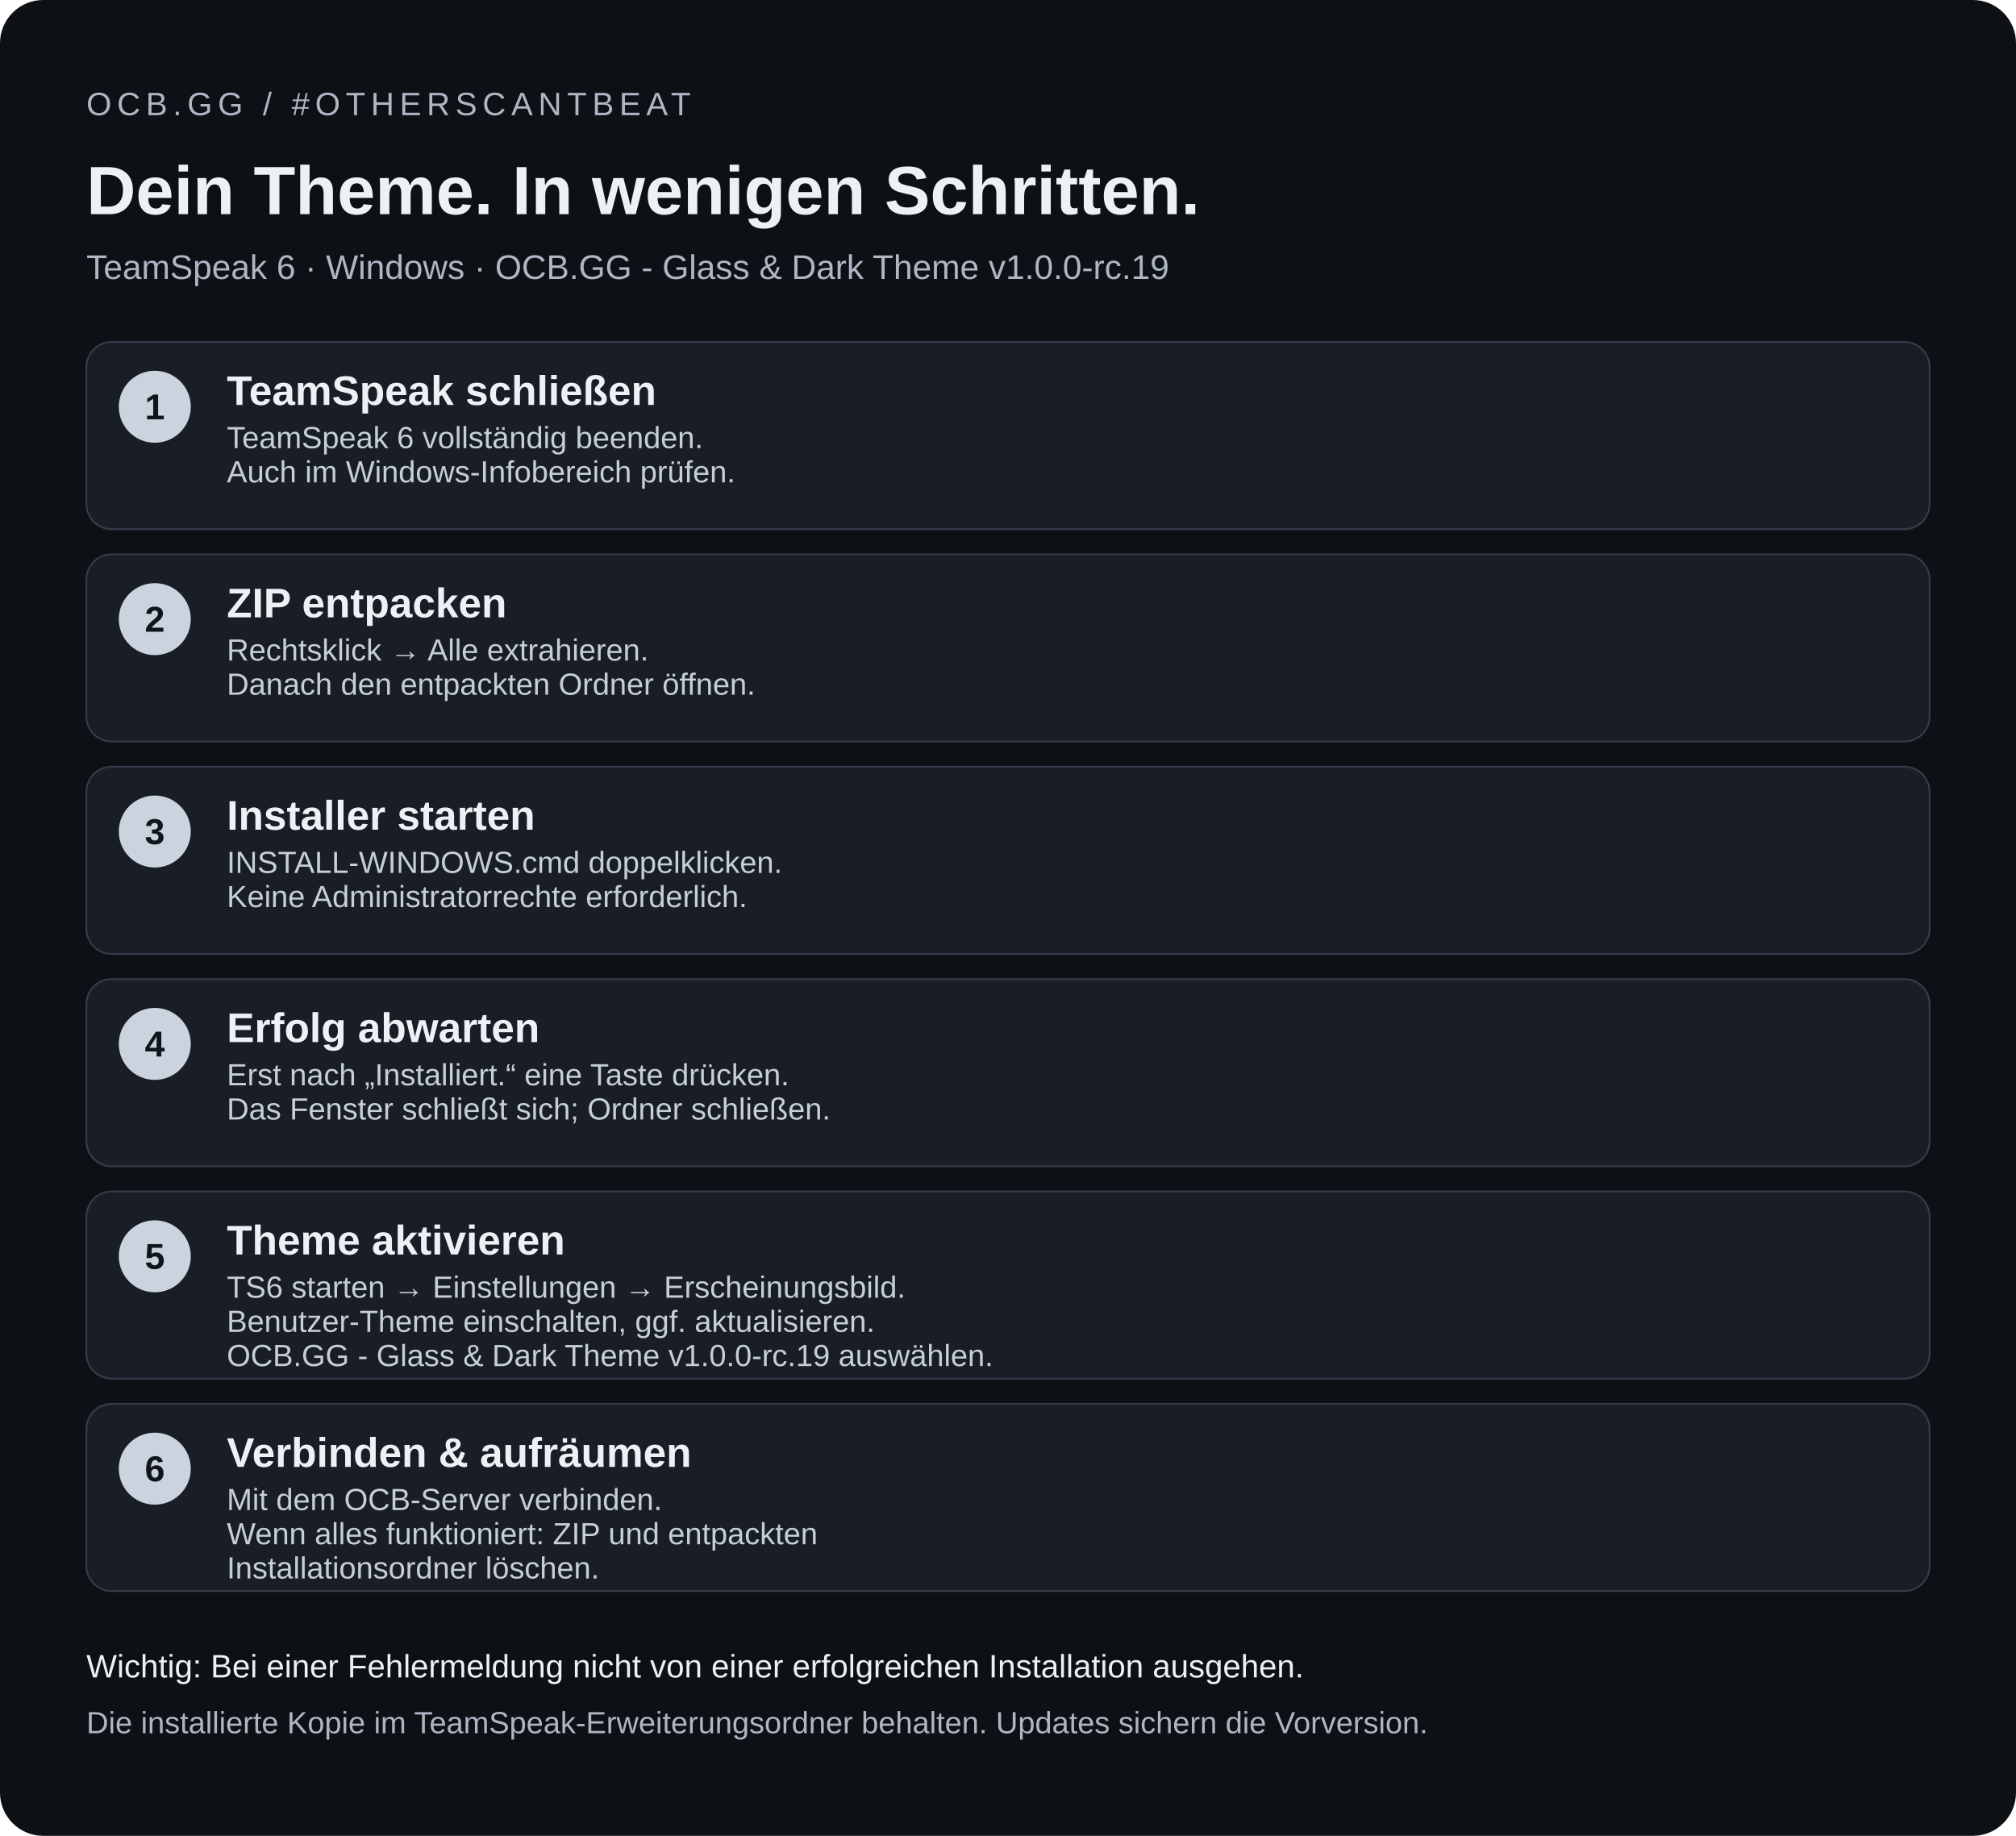
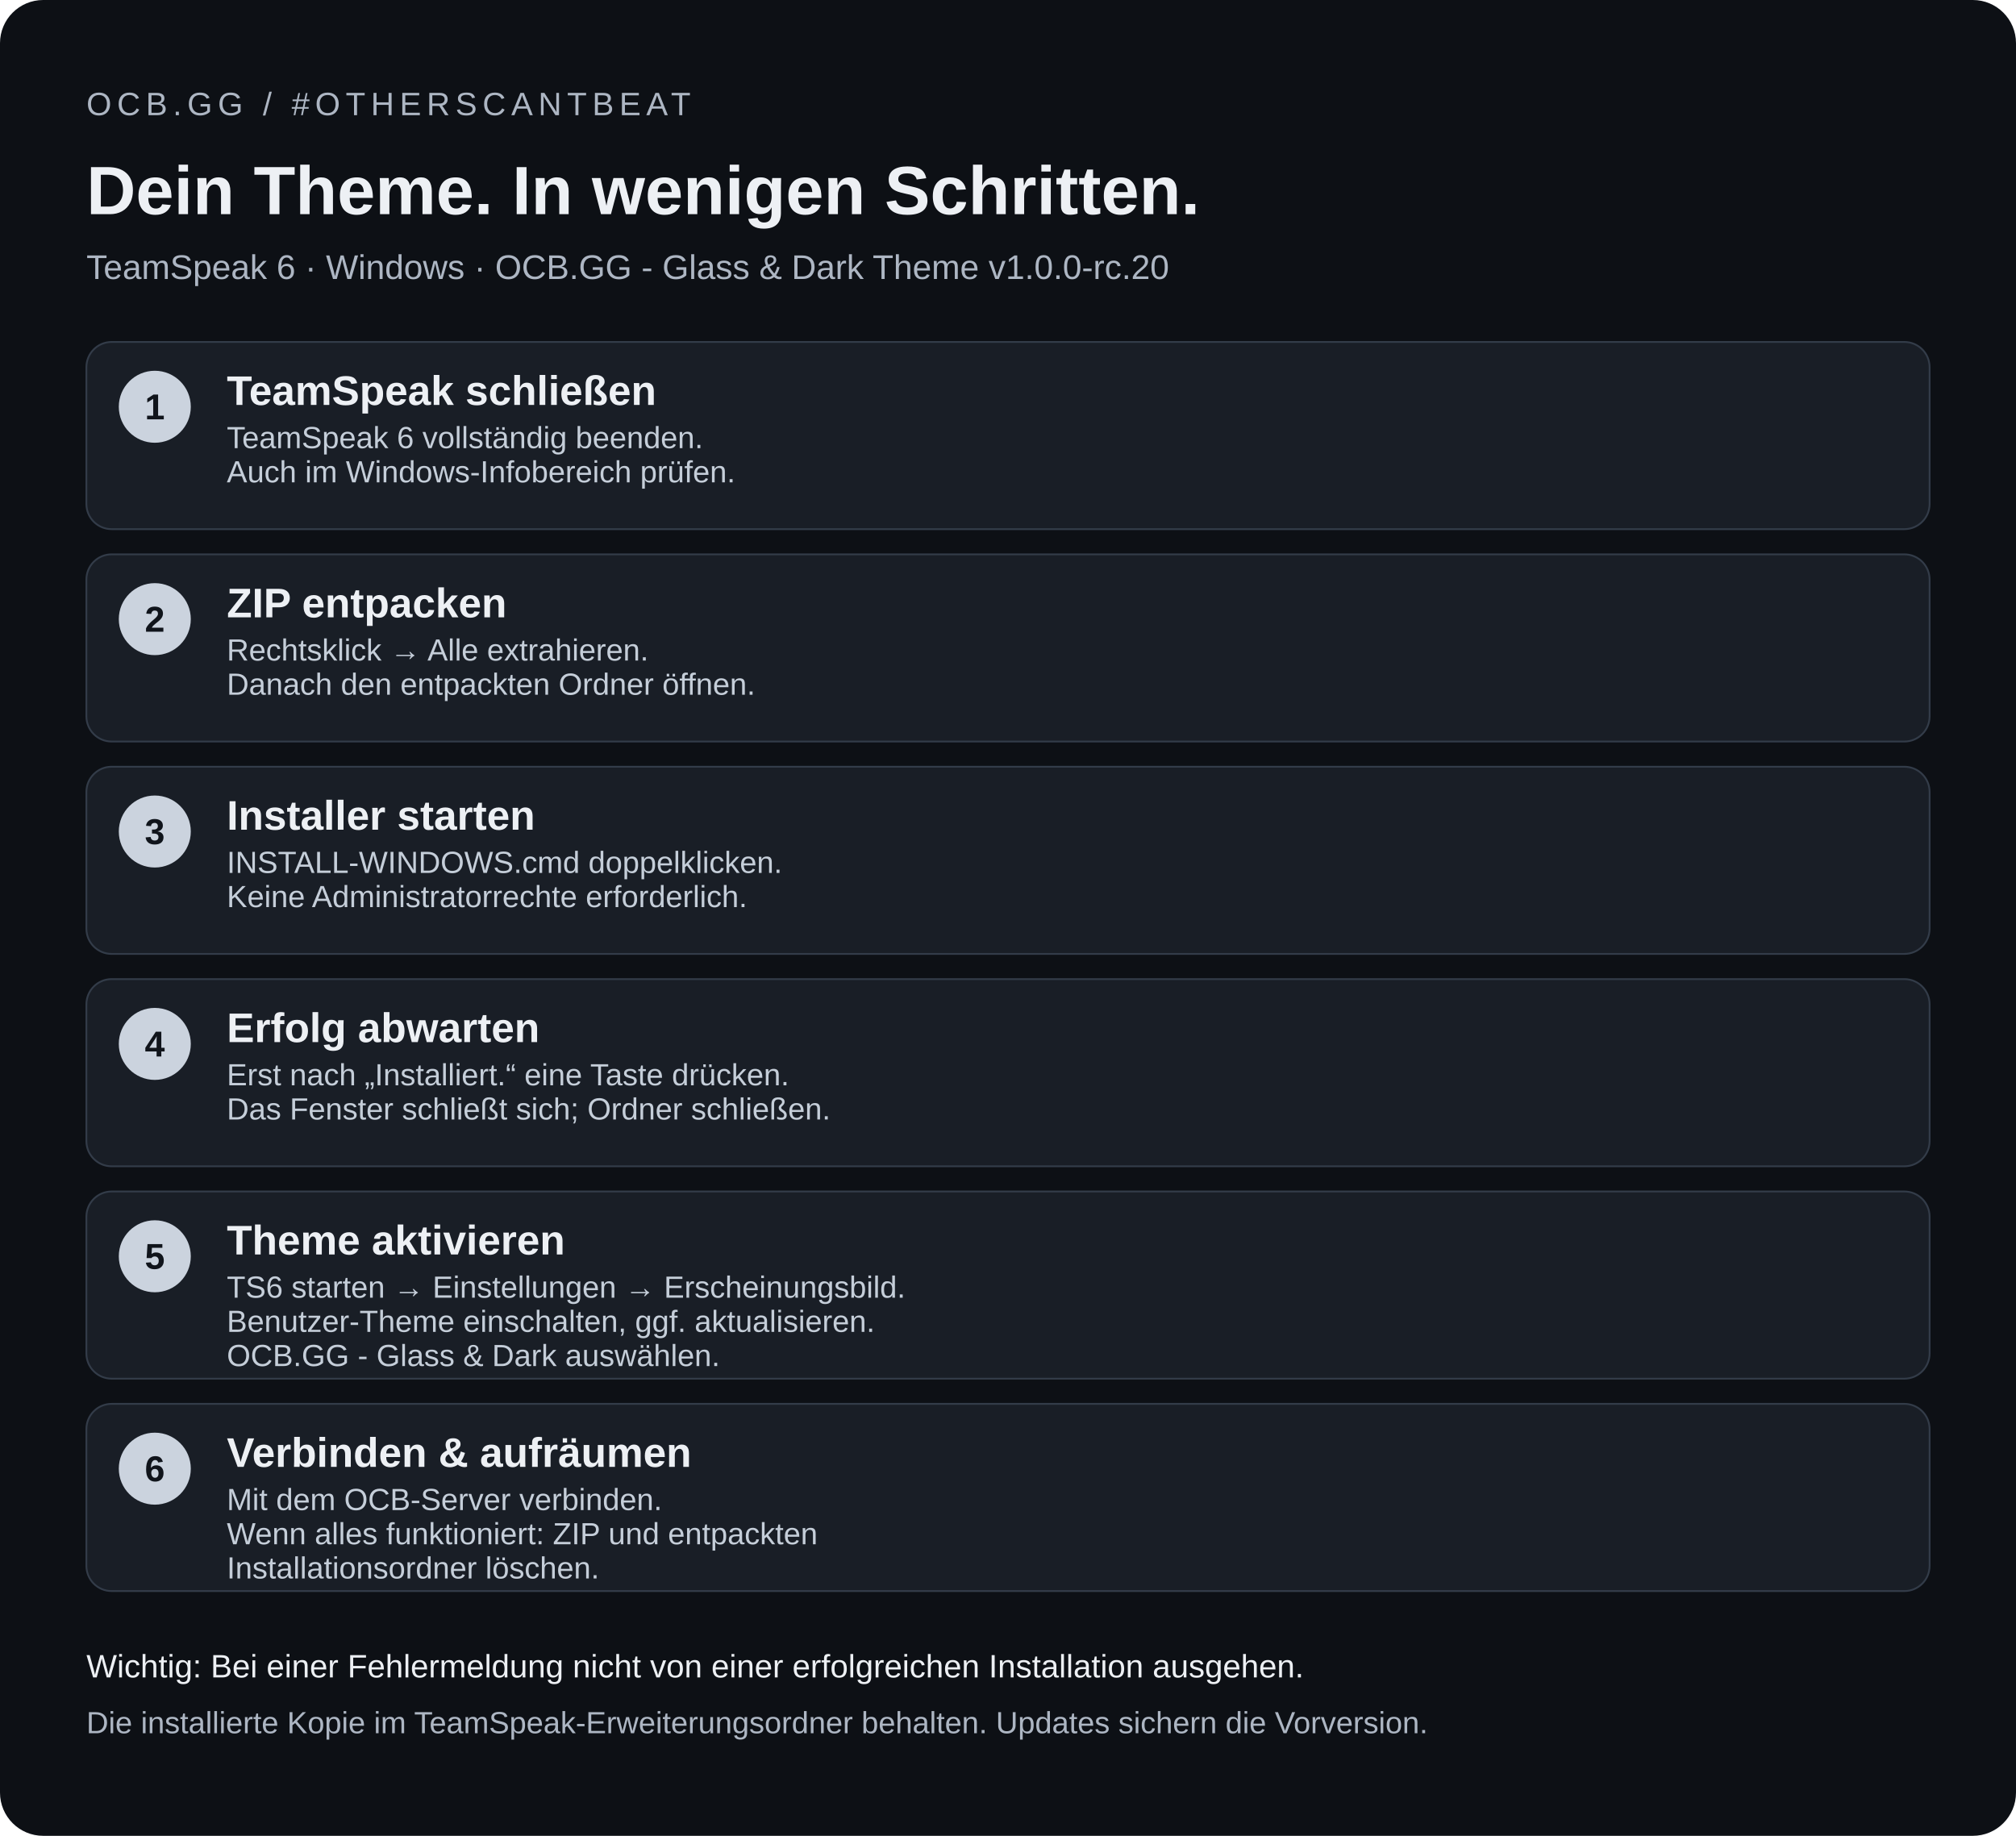
<svg xmlns="http://www.w3.org/2000/svg" width="1120" height="1020" viewBox="0 0 1120 1020" role="img" aria-labelledby="title desc">
  <rect width="1120" height="1020" rx="24" fill="#0d1015" />
  <g font-family="Segoe UI,Arial,sans-serif" fill="#edf0f4">
    <text x="48" y="64" font-size="18" letter-spacing="3" fill="#adb6c3">OCB.GG / #OTHERSCANTBEAT</text>
    <text x="48" y="119" font-size="38" font-weight="700">Dein Theme. In wenigen Schritten.</text>
-     <text x="48" y="155" font-size="19" fill="#adb6c3">TeamSpeak 6 · Windows · OCB.GG - Glass &amp; Dark Theme v1.0.0-rc.19</text>
+     <text x="48" y="155" font-size="19" fill="#adb6c3">TeamSpeak 6 · Windows · OCB.GG - Glass &amp; Dark Theme v1.0.0-rc.20</text>
    <rect x="48" y="190" width="1024" height="104" rx="14" fill="#191e26" stroke="#333c49" />
    <circle cx="86" cy="226" r="20" fill="#cbd3de" />
    <text x="86" y="233" text-anchor="middle" font-size="20" font-weight="700" fill="#10141b">1</text>
    <text x="126" y="225" font-size="23" font-weight="700">TeamSpeak schließen</text>
    <text x="126" y="249" font-size="17" fill="#c5ced9">TeamSpeak 6 vollständig beenden.</text>
    <text x="126" y="268" font-size="17" fill="#c5ced9">Auch im Windows-Infobereich prüfen.</text>
    <rect x="48" y="308" width="1024" height="104" rx="14" fill="#191e26" stroke="#333c49" />
    <circle cx="86" cy="344" r="20" fill="#cbd3de" />
    <text x="86" y="351" text-anchor="middle" font-size="20" font-weight="700" fill="#10141b">2</text>
    <text x="126" y="343" font-size="23" font-weight="700">ZIP entpacken</text>
    <text x="126" y="367" font-size="17" fill="#c5ced9">Rechtsklick → Alle extrahieren.</text>
    <text x="126" y="386" font-size="17" fill="#c5ced9">Danach den entpackten Ordner öffnen.</text>
    <rect x="48" y="426" width="1024" height="104" rx="14" fill="#191e26" stroke="#333c49" />
    <circle cx="86" cy="462" r="20" fill="#cbd3de" />
    <text x="86" y="469" text-anchor="middle" font-size="20" font-weight="700" fill="#10141b">3</text>
    <text x="126" y="461" font-size="23" font-weight="700">Installer starten</text>
    <text x="126" y="485" font-size="17" fill="#c5ced9">INSTALL-WINDOWS.cmd doppelklicken.</text>
    <text x="126" y="504" font-size="17" fill="#c5ced9">Keine Administratorrechte erforderlich.</text>
    <rect x="48" y="544" width="1024" height="104" rx="14" fill="#191e26" stroke="#333c49" />
    <circle cx="86" cy="580" r="20" fill="#cbd3de" />
    <text x="86" y="587" text-anchor="middle" font-size="20" font-weight="700" fill="#10141b">4</text>
    <text x="126" y="579" font-size="23" font-weight="700">Erfolg abwarten</text>
    <text x="126" y="603" font-size="17" fill="#c5ced9">Erst nach „Installiert.“ eine Taste drücken.</text>
    <text x="126" y="622" font-size="17" fill="#c5ced9">Das Fenster schließt sich; Ordner schließen.</text>
    <rect x="48" y="662" width="1024" height="104" rx="14" fill="#191e26" stroke="#333c49" />
    <circle cx="86" cy="698" r="20" fill="#cbd3de" />
    <text x="86" y="705" text-anchor="middle" font-size="20" font-weight="700" fill="#10141b">5</text>
    <text x="126" y="697" font-size="23" font-weight="700">Theme aktivieren</text>
    <text x="126" y="721" font-size="17" fill="#c5ced9">TS6 starten → Einstellungen → Erscheinungsbild.</text>
    <text x="126" y="740" font-size="17" fill="#c5ced9">Benutzer-Theme einschalten, ggf. aktualisieren.</text>
-     <text x="126" y="759" font-size="17" fill="#c5ced9">OCB.GG - Glass &amp; Dark Theme v1.0.0-rc.19 auswählen.</text>
+     <text x="126" y="759" font-size="17" fill="#c5ced9">OCB.GG - Glass &amp; Dark auswählen.</text>
    <rect x="48" y="780" width="1024" height="104" rx="14" fill="#191e26" stroke="#333c49" />
    <circle cx="86" cy="816" r="20" fill="#cbd3de" />
    <text x="86" y="823" text-anchor="middle" font-size="20" font-weight="700" fill="#10141b">6</text>
    <text x="126" y="815" font-size="23" font-weight="700">Verbinden &amp; aufräumen</text>
    <text x="126" y="839" font-size="17" fill="#c5ced9">Mit dem OCB-Server verbinden.</text>
    <text x="126" y="858" font-size="17" fill="#c5ced9">Wenn alles funktioniert: ZIP und entpackten</text>
    <text x="126" y="877" font-size="17" fill="#c5ced9">Installationsordner löschen.</text>
    <text x="48" y="932" font-size="18" fill="#edf0f4">Wichtig: Bei einer Fehlermeldung nicht von einer erfolgreichen Installation ausgehen.</text>
    <text x="48" y="963" font-size="17" fill="#adb6c3">Die installierte Kopie im TeamSpeak-Erweiterungsordner behalten. Updates sichern die Vorversion.</text>
  </g>
</svg>
